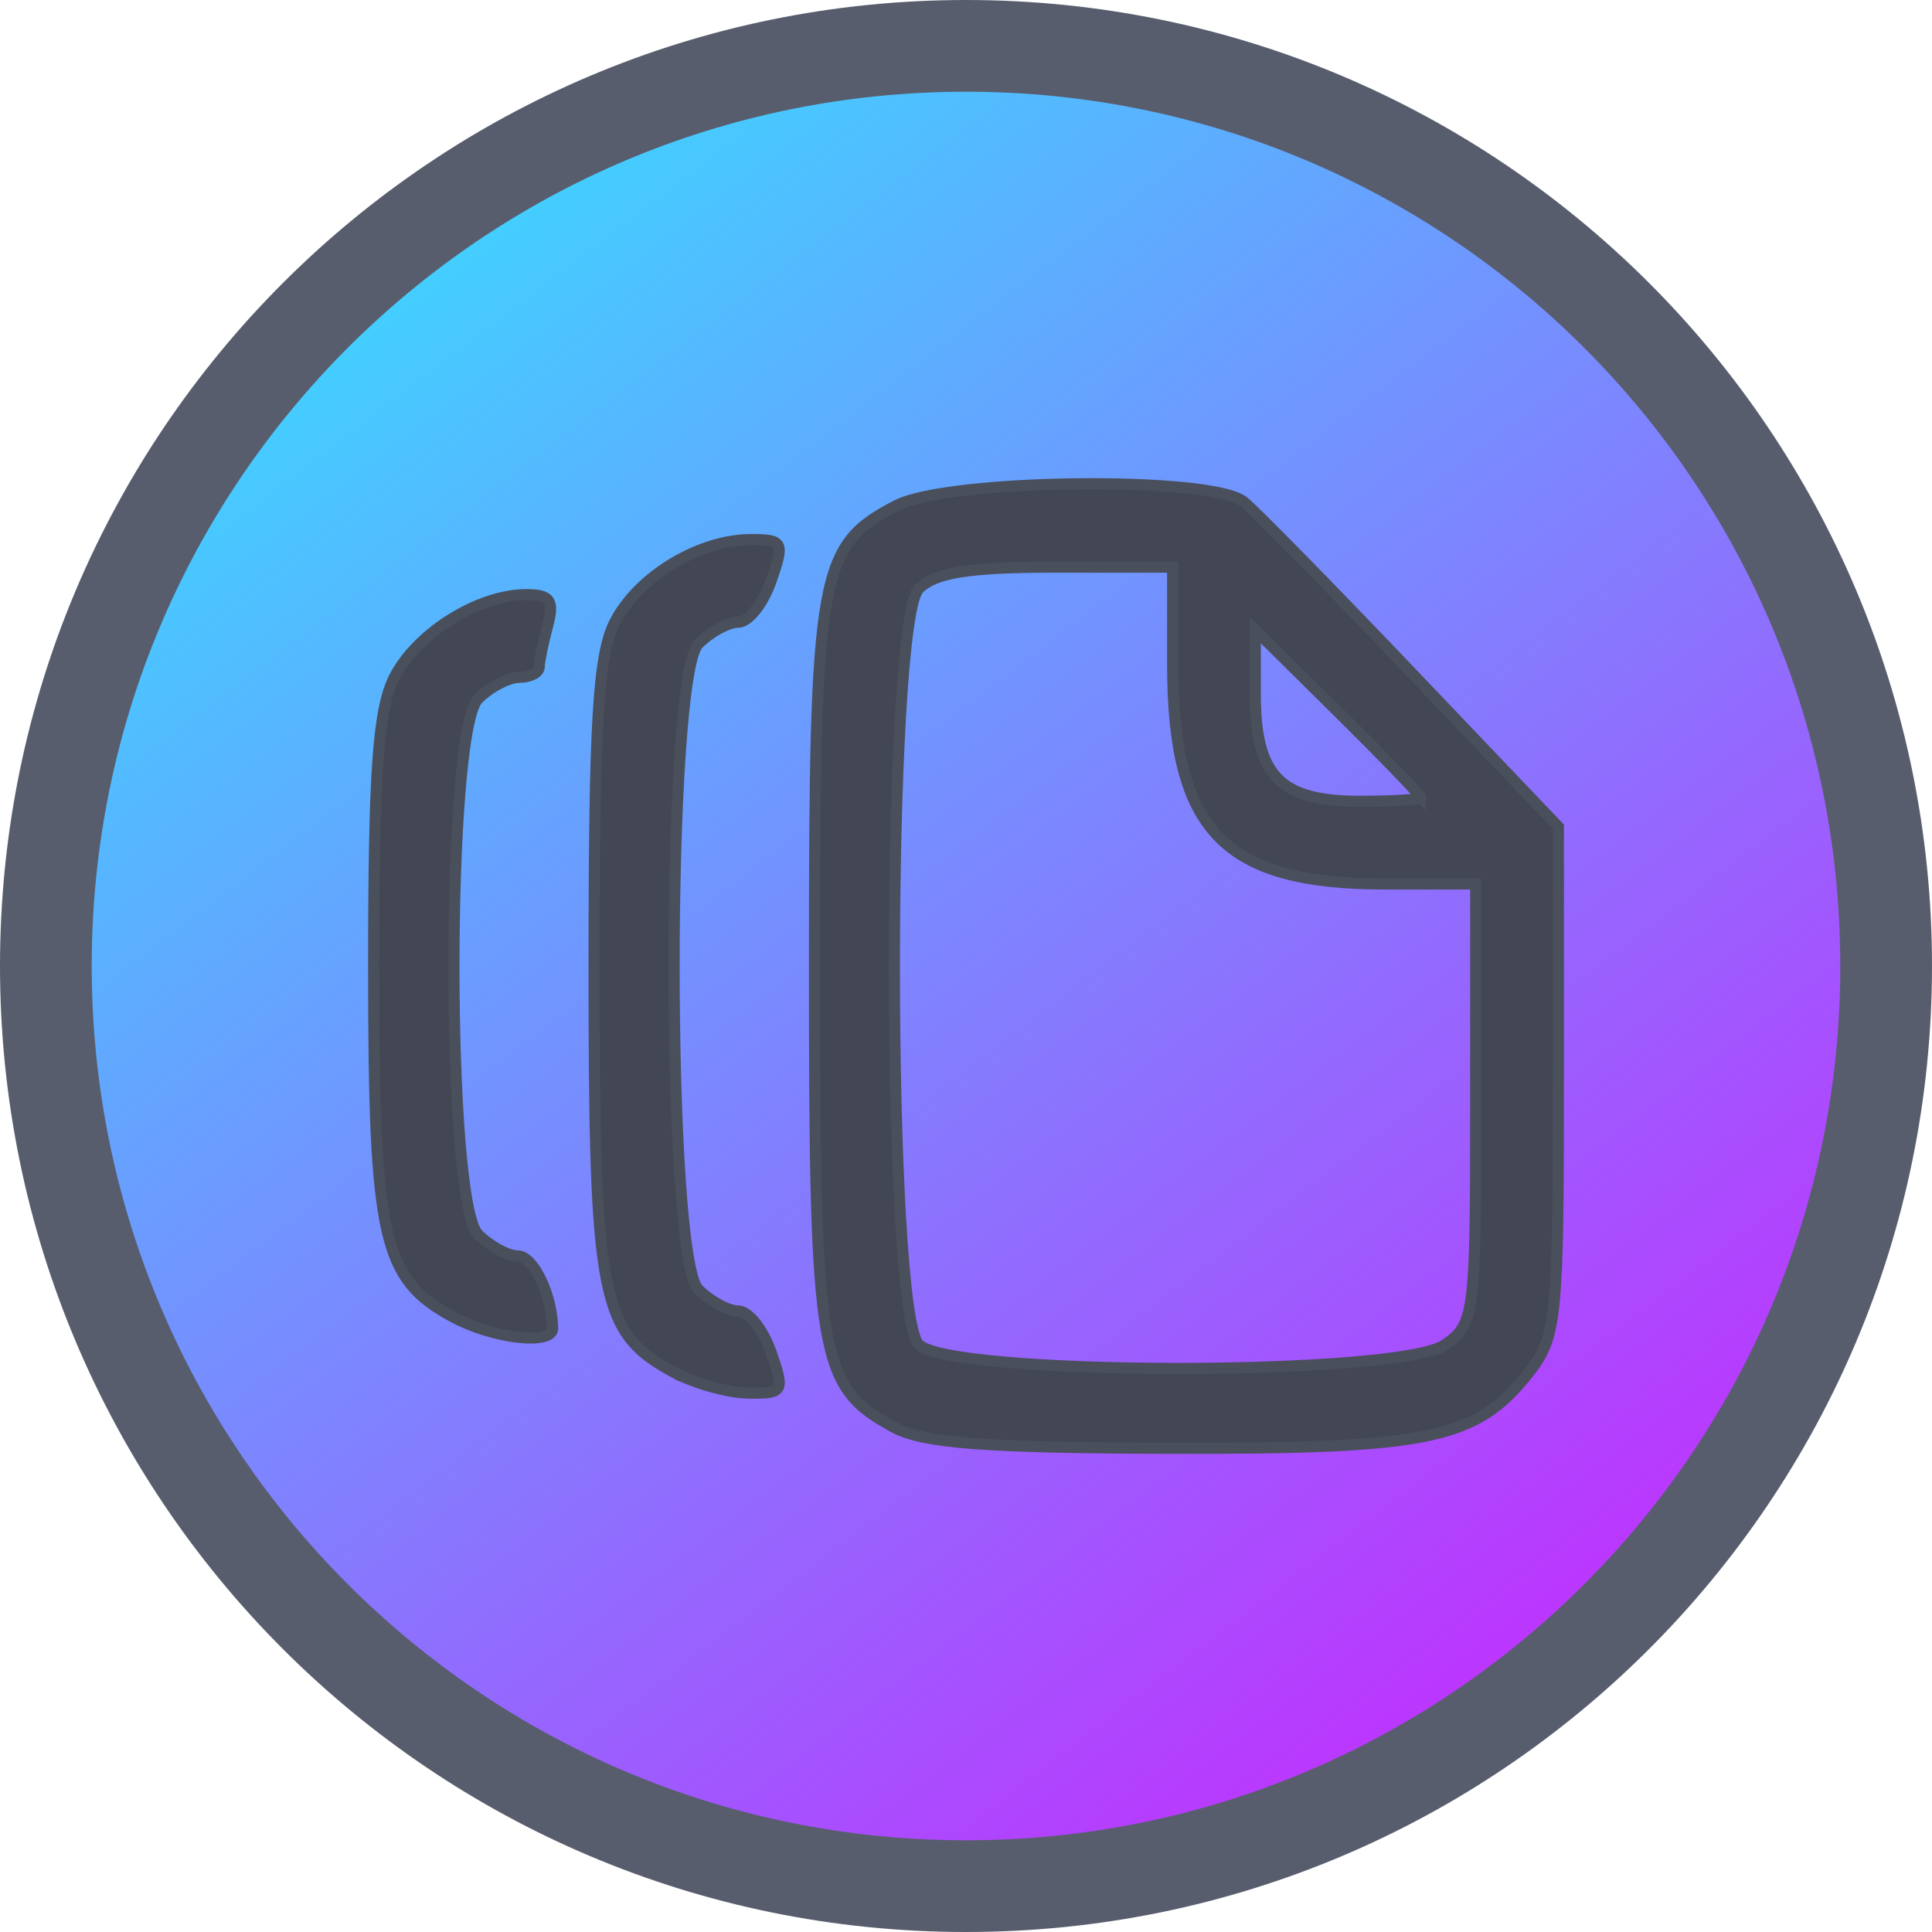
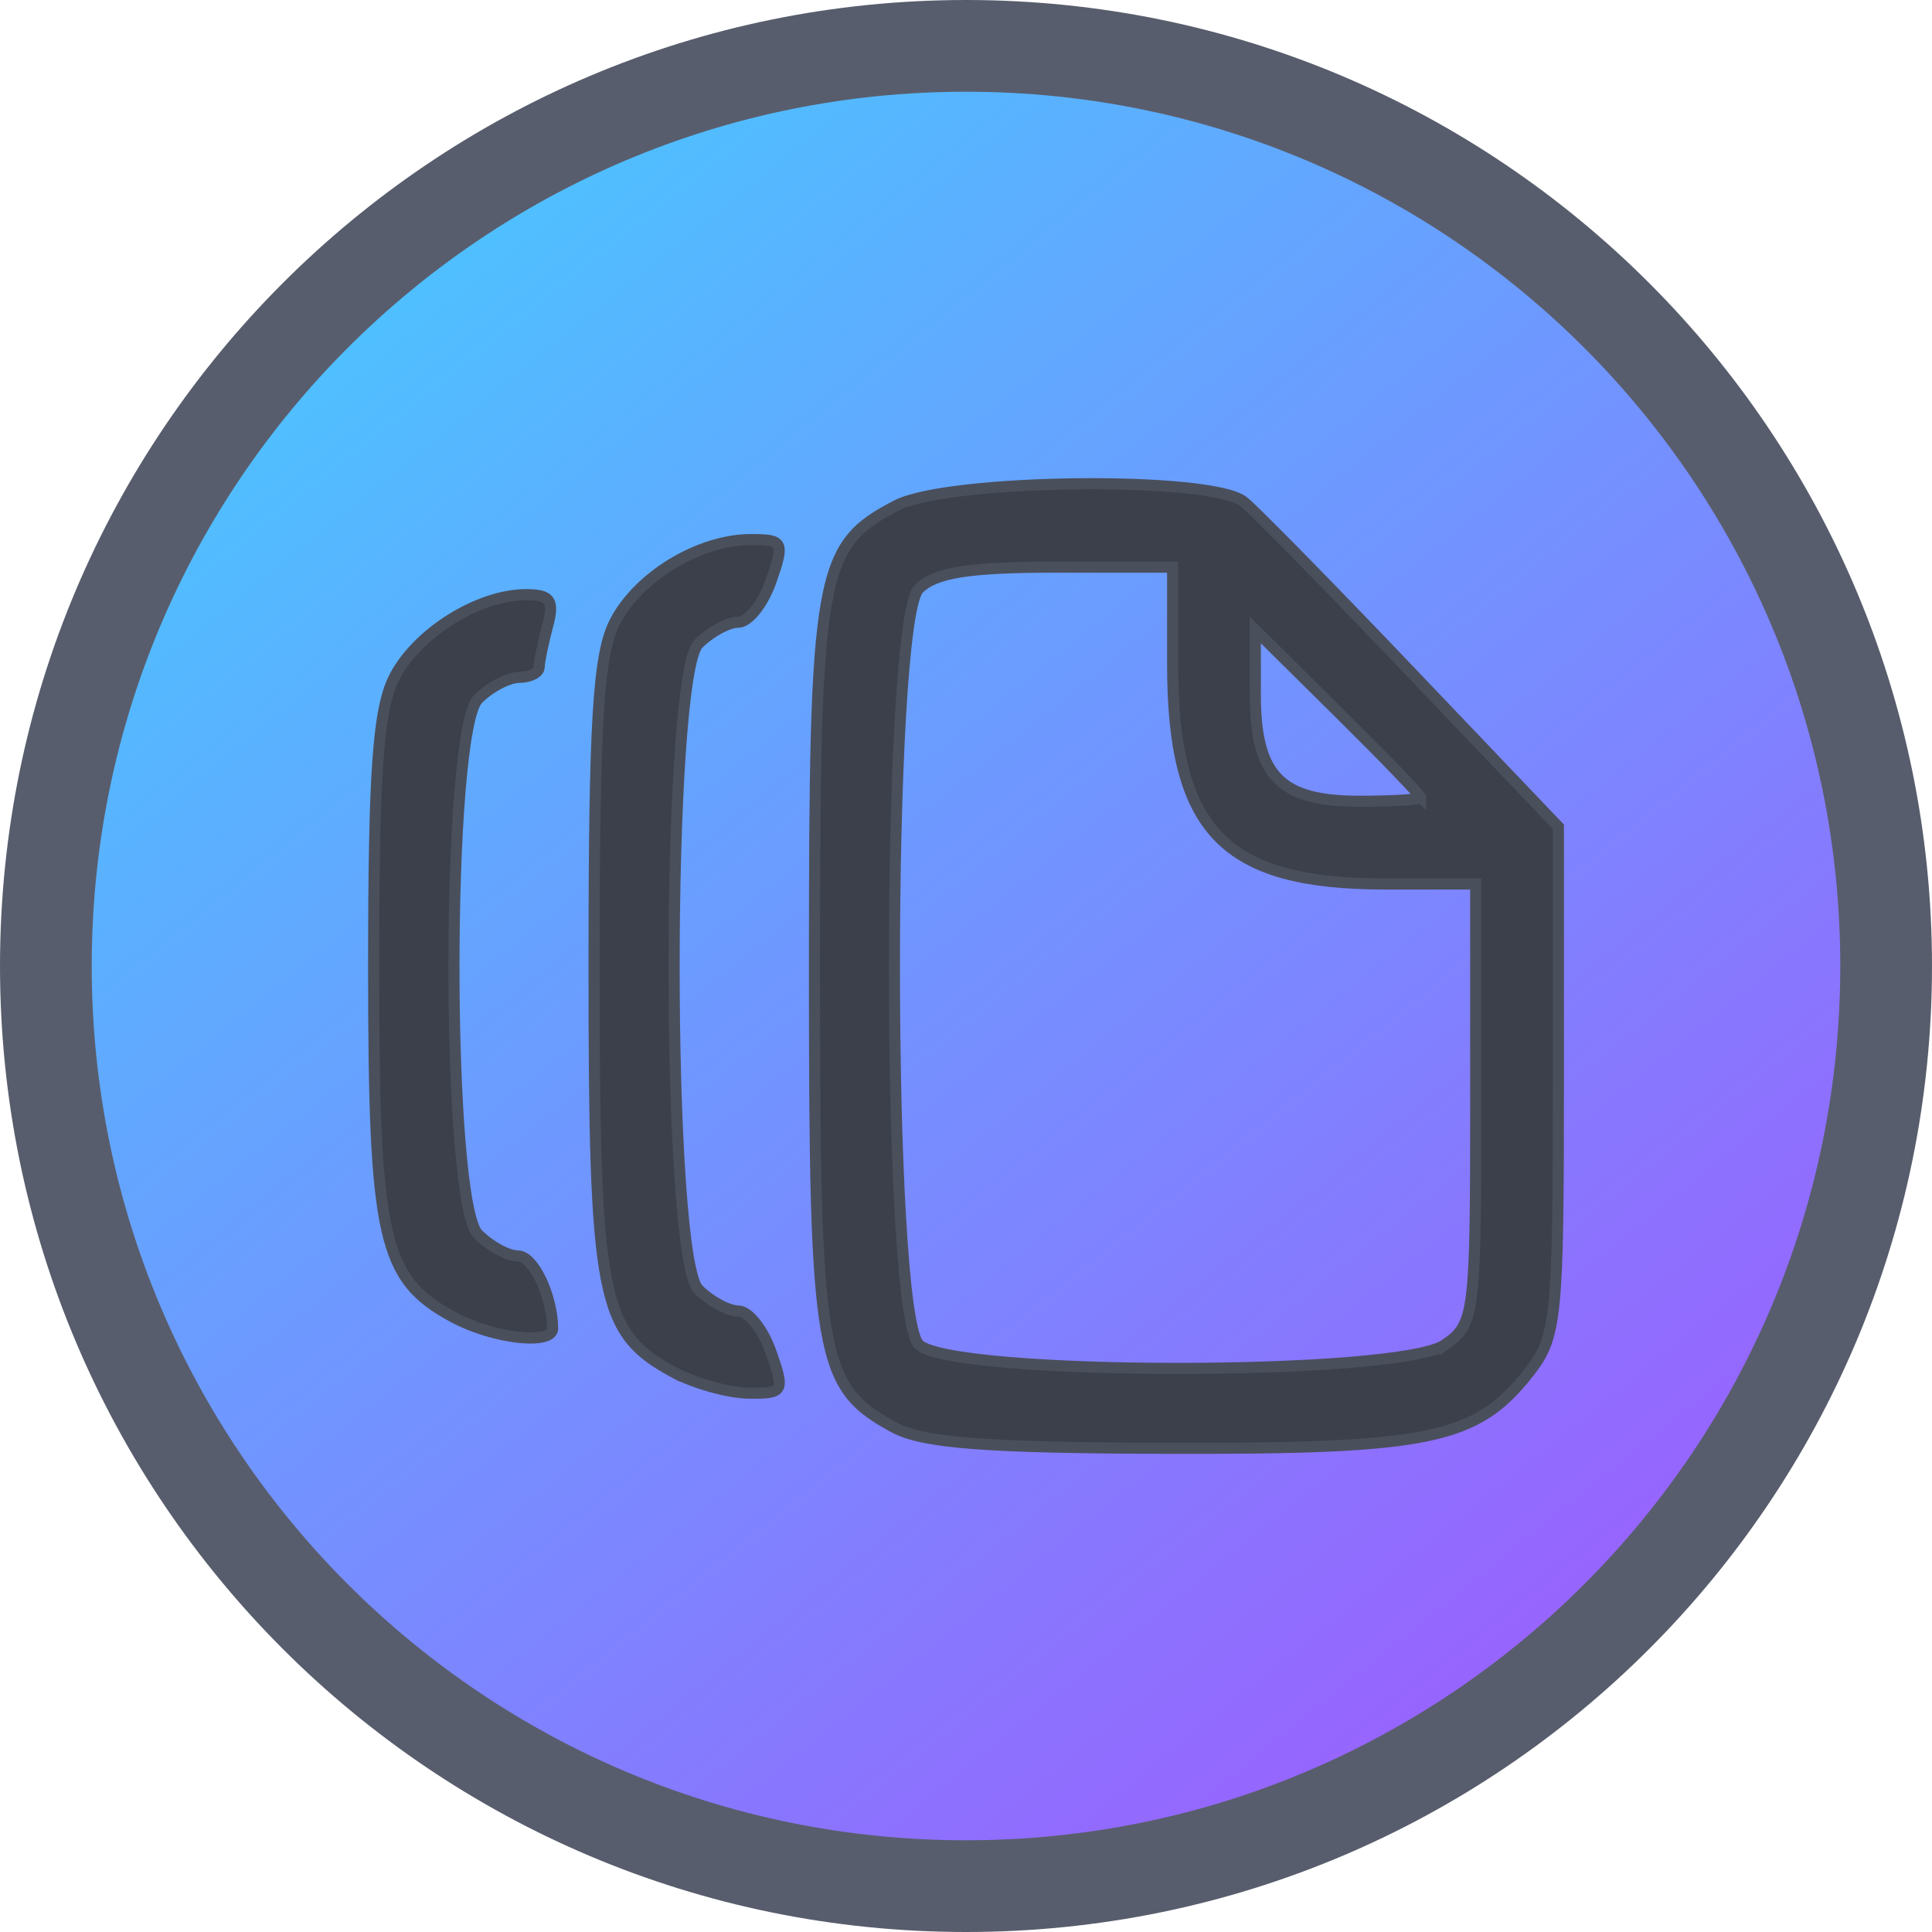
<svg xmlns="http://www.w3.org/2000/svg" width="46.72" height="46.72" fill="none" version="1.1" viewBox="0 0 46.72 46.72">
  <defs>
-     <linearGradient id="a" x1="34.559" x2="139.45" y1="18.408" y2="155.75" gradientTransform="matrix(.2543 0 0 .2543 1.109 1.109)" gradientUnits="userSpaceOnUse">
+     <linearGradient id="a" x1="8.137" x2="188.61" y1="2.995" y2="226.82" gradientTransform="matrix(.2543 0 0 .2543 1.109 1.109)" gradientUnits="userSpaceOnUse">
      <stop stop-color="#41D1FF" offset="0" />
      <stop stop-color="#BD34FE" offset="1" />
    </linearGradient>
  </defs>
  <circle cx="23.36" cy="23.36" r="22.251" fill="url(#a)" stroke="#585d6d" stroke-width="2.218" />
-   <path d="m21.616 34.514c-1.806-0.98-1.92-1.641-1.92-11.138 0-9.559 0.111-10.184 1.988-11.154 1.254-0.648 7.62-0.716 8.391-0.089 0.282 0.229 2.109 2.091 4.061 4.139l3.549 3.722v6.144c0 5.798-0.041 6.195-0.722 7.062-1.262 1.605-2.372 1.838-8.678 1.823-4.441-0.01-5.966-0.126-6.669-0.508zm13.33-1.996c0.712-0.499 0.74-0.719 0.74-5.83v-5.311h-2.182c-3.905 0-5.147-1.282-5.147-5.314v-2.349h-2.808c-2.108 0-2.938 0.13-3.331 0.524-0.786 0.786-0.786 17.489 0 18.275 0.769 0.769 11.631 0.773 12.728 0.004zm-0.592-13.234c0-0.052-0.899-0.984-1.999-2.072l-1.999-1.978v1.548c0 1.983 0.595 2.595 2.522 2.595 0.811 0 1.475-0.042 1.475-0.094zm-18.068 13.897c-1.763-0.957-1.92-1.755-1.92-9.806 0-5.929 0.098-7.552 0.505-8.339 0.568-1.098 2.042-1.988 3.292-1.988 0.78 0 0.81 0.063 0.484 0.999-0.192 0.55-0.548 0.999-0.792 0.999-0.244 0-0.679 0.236-0.967 0.524-0.782 0.782-0.782 14.828 0 15.61 0.288 0.288 0.723 0.523 0.967 0.523 0.244 0 0.6 0.45 0.792 0.999 0.331 0.951 0.305 0.999-0.55 0.986-0.494-0.008-1.309-0.236-1.811-0.508zm-5.33-1.333c-1.707-0.926-1.92-1.865-1.92-8.473 0-4.738 0.108-6.239 0.505-7.007 0.548-1.061 2.032-1.988 3.182-1.988 0.586 0 0.684 0.141 0.521 0.75-0.11 0.412-0.203 0.862-0.205 0.999-0.003 0.137-0.219 0.25-0.48 0.25s-0.711 0.236-0.999 0.524c-0.777 0.777-0.777 12.167 0 12.945 0.288 0.288 0.72 0.523 0.961 0.523 0.375 0 0.829 0.94 0.843 1.749 0.008 0.417-1.438 0.254-2.406-0.272z" fill="#434753" stroke="#4a4f5c" stroke-width=".269" />
+   <path d="m21.616 34.514c-1.806-0.98-1.92-1.641-1.92-11.138 0-9.559 0.111-10.184 1.988-11.154 1.254-0.648 7.62-0.716 8.391-0.089 0.282 0.229 2.109 2.091 4.061 4.139l3.549 3.722v6.144c0 5.798-0.041 6.195-0.722 7.062-1.262 1.605-2.372 1.838-8.678 1.823-4.441-0.01-5.966-0.126-6.669-0.508zm13.33-1.996c0.712-0.499 0.74-0.719 0.74-5.83v-5.311h-2.182c-3.905 0-5.147-1.282-5.147-5.314v-2.349h-2.808c-2.108 0-2.938 0.13-3.331 0.524-0.786 0.786-0.786 17.489 0 18.275 0.769 0.769 11.631 0.773 12.728 0.004zm-0.592-13.234c0-0.052-0.899-0.984-1.999-2.072l-1.999-1.978v1.548c0 1.983 0.595 2.595 2.522 2.595 0.811 0 1.475-0.042 1.475-0.094zm-18.068 13.897c-1.763-0.957-1.92-1.755-1.92-9.806 0-5.929 0.098-7.552 0.505-8.339 0.568-1.098 2.042-1.988 3.292-1.988 0.78 0 0.81 0.063 0.484 0.999-0.192 0.55-0.548 0.999-0.792 0.999-0.244 0-0.679 0.236-0.967 0.524-0.782 0.782-0.782 14.828 0 15.61 0.288 0.288 0.723 0.523 0.967 0.523 0.244 0 0.6 0.45 0.792 0.999 0.331 0.951 0.305 0.999-0.55 0.986-0.494-0.008-1.309-0.236-1.811-0.508zm-5.33-1.333c-1.707-0.926-1.92-1.865-1.92-8.473 0-4.738 0.108-6.239 0.505-7.007 0.548-1.061 2.032-1.988 3.182-1.988 0.586 0 0.684 0.141 0.521 0.75-0.11 0.412-0.203 0.862-0.205 0.999-0.003 0.137-0.219 0.25-0.48 0.25s-0.711 0.236-0.999 0.524c-0.777 0.777-0.777 12.167 0 12.945 0.288 0.288 0.72 0.523 0.961 0.523 0.375 0 0.829 0.94 0.843 1.749 0.008 0.417-1.438 0.254-2.406-0.272z" fill="#3c404b" stroke="#4a4f5c" stroke-width=".269" />
</svg>
